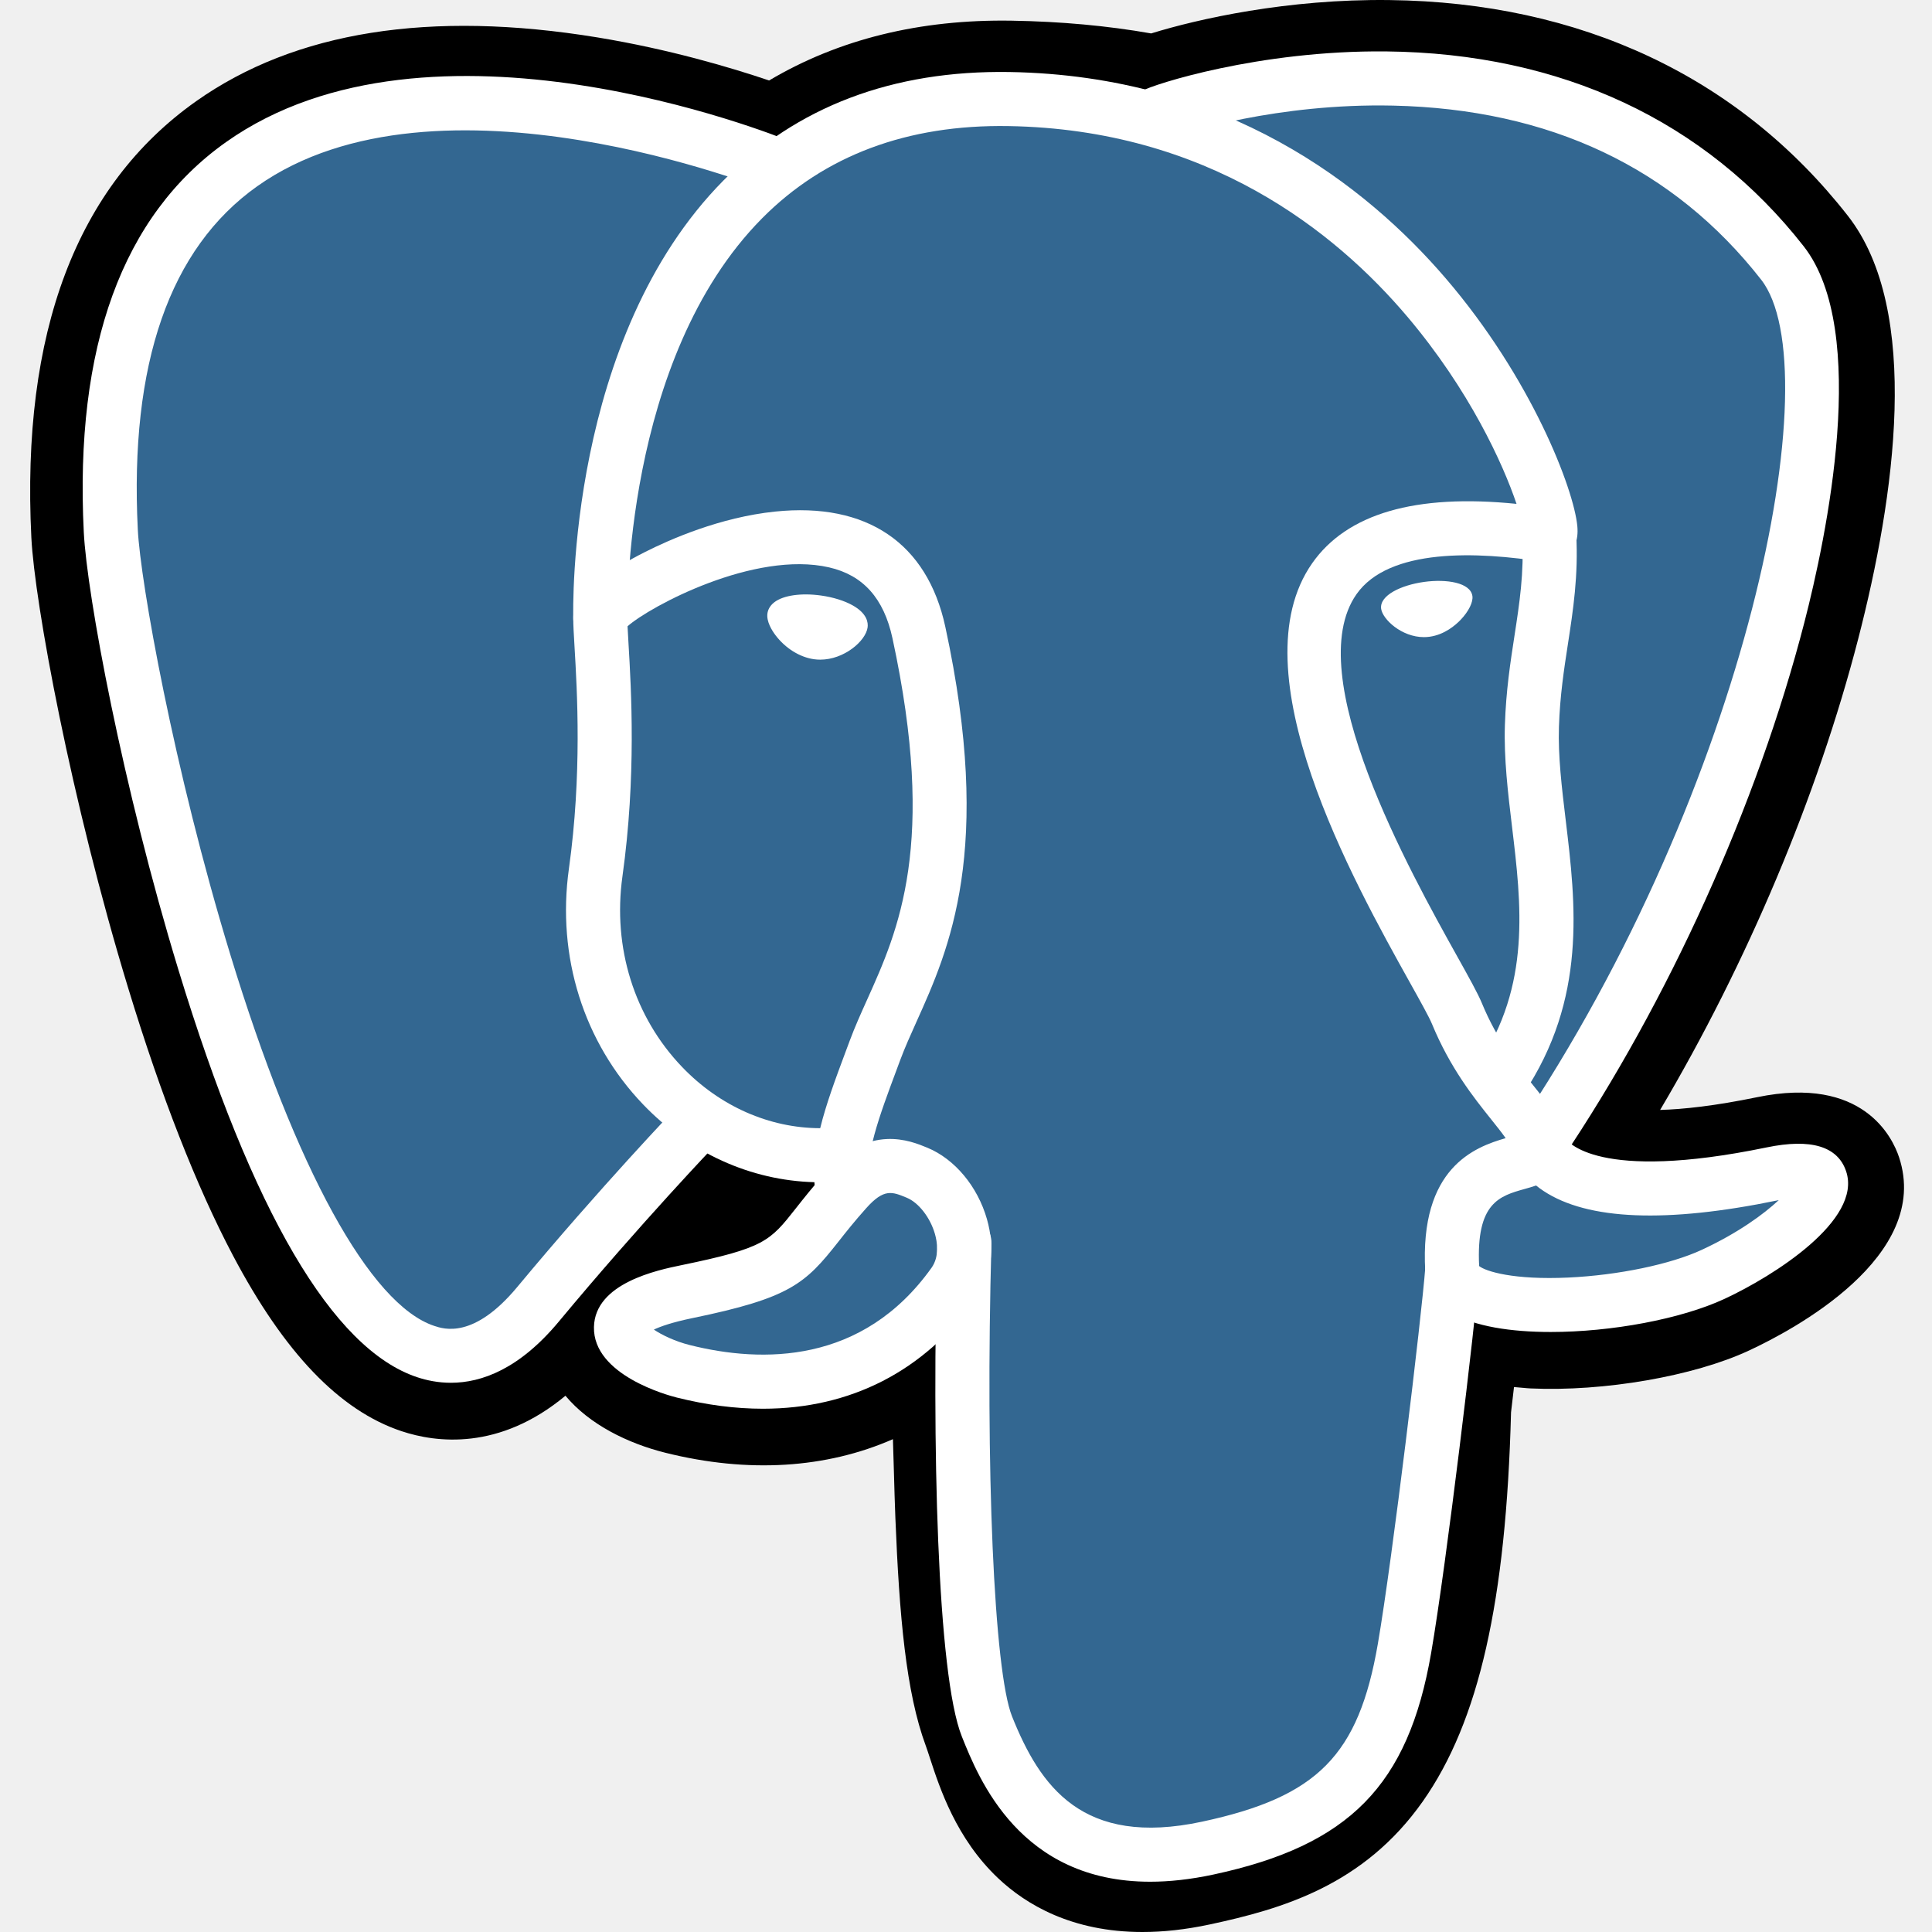
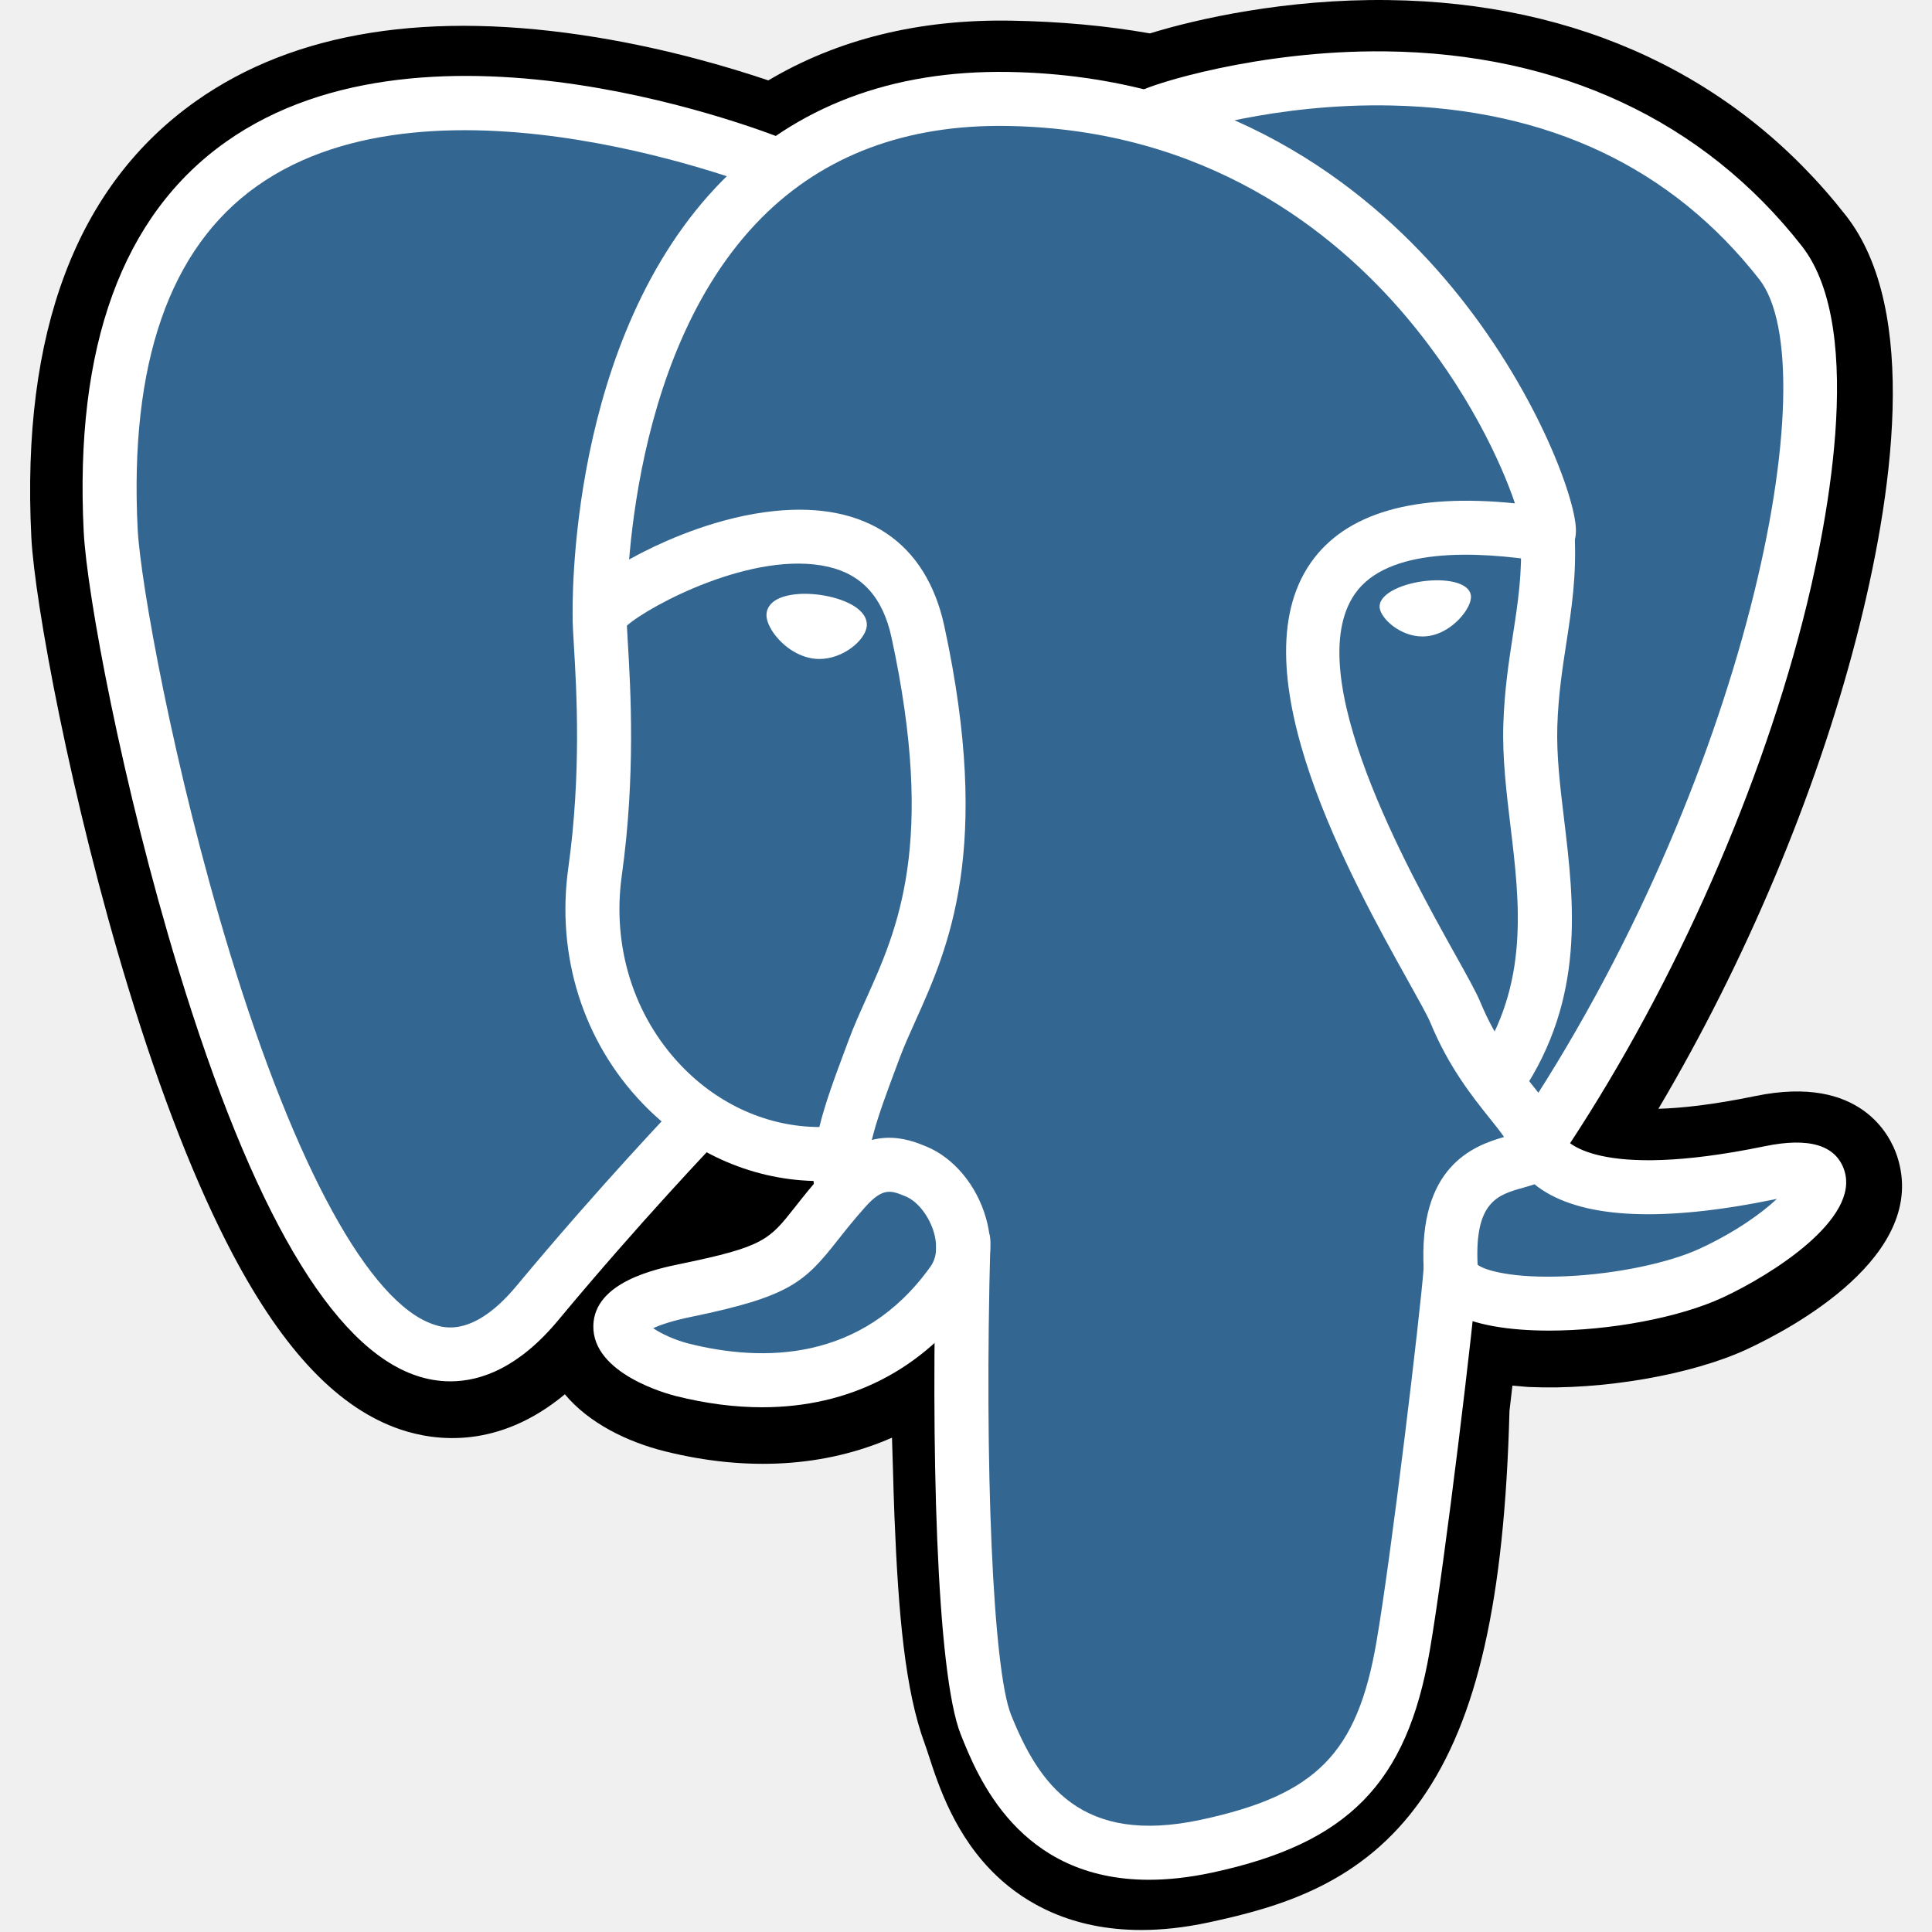
- <svg xmlns="http://www.w3.org/2000/svg" width="50" height="50" version="1.1" x="0" y="0" viewBox="0 0 511.469 511.469" style="enable-background:new 0 0 512 512" xml:space="preserve">
-   <g>
+ <svg xmlns="http://www.w3.org/2000/svg" width="60" height="60" version="1.1" x="0" y="0" viewBox="0 0 128 128" style="enable-background:new 0 0 512 512" xml:space="preserve">
+   <g transform="scale(0.25)">
    <path d="M378.585 372.354c3.254-27.104 2.279-31.079 22.467-26.689l5.125.45c15.523.706 35.83-2.497 47.76-8.039 25.681-11.916 40.91-31.812 15.587-26.584-57.763 11.916-61.734-7.643-61.734-7.643 60.994-90.5 86.492-205.381 64.483-233.502-60.029-76.703-163.937-40.432-165.675-39.49l-.553.102c-11.413-2.368-24.186-3.783-38.535-4.015-26.14-.43-45.974 6.853-61.02 18.265 0 0-185.366-76.369-176.743 96.041 1.834 36.676 52.572 277.525 113.086 204.777 22.118-26.601 43.492-49.093 43.492-49.093 10.614 7.051 23.321 10.648 36.649 9.356l1.03-.878c-.323 3.303-.18 6.533.412 10.358-15.587 17.418-11.007 20.477-42.174 26.892-31.533 6.499-13.007 18.069-.915 21.093 14.663 3.667 48.585 8.861 71.511-23.226l-.913 3.661c6.115 4.892 5.702 35.164 6.569 56.792.868 21.63 2.316 41.813 6.725 53.713 4.409 11.898 9.611 42.549 50.572 33.771 34.234-7.336 60.408-17.895 62.793-116.115" fill="#000000" opacity="1" data-original="#000000" />
    <path d="M302.436 511.469c-18.62.001-30.777-7.234-38.173-14.215-11.113-10.488-15.484-23.878-18.095-31.879-.409-1.255-.796-2.439-1.084-3.218-5.235-14.132-7.003-34.332-8.046-60.312-.154-3.842-.269-7.949-.386-12.14-.072-2.583-.155-5.574-.264-8.705-17.606 7.719-38.238 9.098-60.27 3.589-9.852-2.464-20.067-7.446-26.422-15.088-17.546 14.585-34.219 12.441-43.404 9.38-16.396-5.47-31.001-20.701-44.65-46.564-9.625-18.239-18.93-41.982-27.655-70.57-15.181-49.74-24.824-102.186-25.686-119.423C5.585 88.032 20.269 49.159 51.943 26.785 78.101 8.307 113.863 2.633 158.23 9.916c18.866 3.097 35.199 7.949 45.38 11.39 18.384-10.91 39.914-16.235 64.253-15.83 12.993.21 25.374 1.345 36.89 3.376 12.366-3.835 36.083-9.171 63.08-8.836 50.626.604 92.589 20.349 121.35 57.099 19.688 25.157 12.37 74.772 2.764 111.963-10.763 41.672-29.459 85.942-52.451 124.762 6.091-.173 14.438-1.055 25.688-3.377 28.061-5.795 35.849 10.709 37.565 15.906 8.699 26.333-28.244 45.835-39.775 51.186-14.589 6.777-38.344 10.896-57.775 10.012l-.899-.06-3.491-.306-.309 2.645c-.15 1.289-.307 2.64-.475 4.055-1.303 50.064-8.507 81.837-23.322 102.933-15.672 22.313-37.336 28.543-56.412 32.631-6.521 1.396-12.46 2.004-17.855 2.004zm-37.097-184.046c12.256 9.804 13.312 27.688 14.243 61.086.112 4.011.221 7.94.368 11.615.439 10.913 1.464 36.474 5.406 47.113.582 1.571 1.096 3.146 1.641 4.815 4.449 13.635 6.293 19.278 24.297 15.421 15.878-3.403 24.016-6.423 30.266-15.321 9.353-13.318 14.588-40.341 15.559-80.32l21.456.522-21.309-2.558c.207-1.733.398-3.369.578-4.913 1.863-16.005 3.334-28.647 14.757-36.808 7.209-5.151 15.317-5.837 22.349-5.197-5.803-5.916-7.64-11.983-8.203-14.752l-1.789-8.815 5.027-7.459c26.611-39.483 48.589-88.026 60.298-133.181 11.949-46.076 8.582-70.485 5.081-75.088-47.724-60.978-130.77-36.085-139.923-33.089l-1.603.869-8.038 1.48-4.117-.855c-10.446-2.167-22.06-3.368-34.519-3.57-19.345-.303-34.943 4.23-47.696 13.903l-9.793 7.427-11.363-4.681c-22.224-9.083-87.462-27.383-121.648-3.16-18.831 13.34-27.4 39.676-25.469 78.274.668 13.361 9.742 63.515 24.707 111.75 20.563 66.281 38.71 84.691 43.867 86.19.645-.27 2.931-1.461 6.558-5.822 22.314-26.837 43.542-49.214 44.435-50.153l12.425-13.076 15.024 9.983c5.17 3.435 10.851 5.437 16.686 5.915l35.656-30.379-5.175 52.917c-.099 1-.143 2.373.26 4.982l1.554 10.036-6.773 7.569c-.062.067-.122.136-.182.203l16.657 7.687z" fill="#000000" opacity="1" data-original="#000000" />
    <path fill="#336791" d="M469.529 311.491c-57.768 11.916-61.74-7.643-61.74-7.643 60.994-90.506 86.492-205.389 64.488-233.506-60.028-76.699-163.941-40.426-165.675-39.484l-.558.1c-11.413-2.369-24.186-3.781-38.541-4.015-26.139-.428-45.967 6.853-61.013 18.262 0 0-185.37-76.365-176.749 96.044 1.834 36.679 52.571 277.527 113.087 204.78 22.119-26.601 43.49-49.093 43.49-49.093 10.615 7.051 23.322 10.648 36.644 9.356l1.035-.878c-.322 3.303-.174 6.533.415 10.358-15.59 17.418-11.009 20.477-42.174 26.892-31.535 6.499-13.009 18.069-.914 21.093 14.663 3.667 48.587 8.861 71.508-23.226l-.914 3.661c6.108 4.892 10.398 31.824 9.679 56.238-.719 24.415-1.199 41.176 3.614 54.268s9.61 42.549 50.579 33.771c34.234-7.336 51.974-26.347 54.441-58.059 1.751-22.545 5.715-19.212 5.965-39.368l3.179-9.542c3.666-30.561.582-40.42 21.673-35.835l5.125.45c15.523.706 35.84-2.497 47.764-8.039 25.677-11.916 40.905-31.812 15.588-26.584h.004z" opacity="1" data-original="#336791" />
    <g fill="#fff">
      <path d="M304.483 498.16c-34.472.003-45.385-27.284-49.851-38.448-6.543-16.364-7.965-77.536-6.473-130.902.11-3.952 3.406-7.042 7.355-6.956a7.16 7.16 0 0 1 6.956 7.355c-1.662 59.434.682 113.252 5.454 125.187 7.396 18.486 18.619 34.659 50.31 27.866 30.569-6.554 41.442-17.56 46.536-47.104 3.895-22.573 11.601-86.856 12.554-99.556.295-3.942 3.741-6.894 7.673-6.601a7.157 7.157 0 0 1 6.601 7.673c-.992 13.232-8.674 77.459-12.723 100.916-6.044 35.054-21.667 50.955-57.643 58.669-6.124 1.313-11.692 1.901-16.749 1.901zM119.371 366.07c-3.326 0-6.344-.611-8.96-1.484-22.356-7.456-43.601-43.704-63.146-107.736-14.85-48.649-24.257-99.447-25.083-115.963-2.455-49.082 10.21-83.823 37.645-103.26 54.202-38.401 145.235-1.889 149.084-.317a7.16 7.16 0 0 1 3.917 9.334 7.157 7.157 0 0 1-9.334 3.917c-1.048-.427-87.698-35.079-135.417-1.236-23.16 16.425-33.791 46.99-31.597 90.846.694 13.868 9.466 63.321 24.477 112.499 17.349 56.837 37.025 92.679 53.983 98.336 2.601.868 10.518 3.508 21.978-10.271 22.019-26.491 42.248-47.636 42.45-47.846a7.155 7.155 0 0 1 10.12-.214 7.156 7.156 0 0 1 .215 10.119c-.199.207-20.096 21.008-41.778 47.094-10.402 12.505-20.399 16.181-28.554 16.182zM407.379 310.292a7.16 7.16 0 0 1-5.93-11.16c61.538-91.316 83.226-201.534 64.787-225.099-23.21-29.657-55.99-45.16-97.43-46.075-30.653-.677-55.175 7.164-59.208 8.543-.335.167-.689.31-1.059.426-4.337 1.361-7.675-1.025-8.935-3.817-1.489-3.301-.267-7.206 2.832-9.08 2.677-1.619 30.849-10.772 64.581-10.418 46.251.491 84.458 18.333 110.492 51.599 17.567 22.449 5.973 77.103.173 99.559-12.47 48.281-35.929 100.169-64.361 142.362a7.148 7.148 0 0 1-5.942 3.16z" fill="#ffffff" opacity="1" data-original="#ffffff" />
      <path d="M410.538 352.625c-10.637.001-20.184-1.502-25.9-4.926-6.021-3.606-7.171-8.535-7.321-11.152-1.563-27.447 13.131-32.886 21.281-35.236-1.036-1.487-2.401-3.191-3.806-4.947-4.587-5.731-10.87-13.582-15.721-25.342-.741-1.799-3.101-6.029-5.833-10.928-14.9-26.721-45.906-82.325-25.864-110.972 9.212-13.169 27.385-18.445 54.102-15.728-3.553-10.555-12.456-30.123-28.896-49.551-19.08-22.544-52.887-49.599-105.605-50.464-26.753-.446-48.717 7.77-65.206 24.4-36.962 37.279-35.709 105.118-35.692 105.798a7.16 7.16 0 0 1-6.972 7.337c-3.917.077-7.234-3.015-7.339-6.965-.08-3.024-1.475-74.526 39.787-116.201 19.346-19.537 44.774-29.167 75.656-28.683 57.508.943 94.523 30.177 115.448 54.535 22.806 26.549 33.994 55.875 34.917 65.676.739 7.862-5.301 9.342-5.992 9.486l-2.582.058c-18.028-2.887-41.322-3.755-49.9 8.507-14.902 21.3 14.207 73.502 26.637 95.793 3.194 5.728 5.501 9.865 6.564 12.441 4.071 9.87 9.39 16.517 13.664 21.856 3.802 4.75 7.098 8.869 8.311 13.762.626 1.014 8.575 11.835 53.403 2.584 11.779-2.436 18.868-.289 21.071 6.371 4.254 12.869-19.204 27.685-32.202 33.721-11.569 5.373-30.019 8.77-46.01 8.77zm-18.959-17.459c1.741 1.42 9.135 3.726 23.666 3.047 13.155-.618 27.003-3.499 35.277-7.34 9.624-4.469 16.411-9.447 20.377-13.154l-.323.065c-29.405 6.07-50.235 5.237-61.914-2.471a24.816 24.816 0 0 1-2.003-1.467c-.979.342-1.993.626-3.033.918-6.613 1.858-12.865 3.612-12.047 20.402zM201.985 372.941c-7.27 0-14.893-.978-22.807-2.959-2.272-.568-22.203-5.919-21.938-18.661.243-11.663 16.882-15.092 23.146-16.384 22.022-4.534 23.447-6.342 30.288-15.028 2.028-2.574 4.551-5.778 7.993-9.624 11.454-12.814 22.254-8.341 26.866-6.43 7.236 2.999 13.268 10.233 15.742 18.879 2.24 7.825 1.165 15.366-3.027 21.234-13.616 19.064-33.132 28.971-56.263 28.973zM173.1 351.988c2.077 1.415 5.616 3.123 9.551 4.107 19.098 4.778 45.695 5.112 63.947-20.447 2.163-3.028 1.501-6.922.914-8.973-1.244-4.344-4.311-8.289-7.459-9.594-3.885-1.61-6.029-2.495-10.712 2.744l-.005.004c-3.143 3.511-5.414 6.394-7.417 8.937-8.738 11.093-12.738 14.857-38.646 20.192-5.352 1.104-8.438 2.214-10.173 3.03zm50.904-36.933h.011z" fill="#ffffff" opacity="1" data-original="#ffffff" />
      <path d="M222.975 321.91a7.16 7.16 0 0 1-7.066-6.073 32.81 32.81 0 0 1-.311-2.868c-16.825-.45-33.024-7.727-45.351-20.589-15.73-16.411-22.888-39.145-19.64-62.372 3.495-24.994 2.186-47.064 1.484-58.921-.196-3.312-.338-5.705-.327-7.373.015-2.182.053-7.977 18.916-17.538 6.639-3.366 19.949-9.237 34.5-10.743 24.26-2.52 40.278 8.312 45.074 30.483 12.799 59.195 1.006 85.396-7.605 104.527-1.594 3.542-3.1 6.888-4.301 10.118l-1.066 2.864c-4.511 12.09-8.406 22.532-7.224 30.241a7.156 7.156 0 0 1-7.083 8.244zm-56.841-156.111c.054 1.197.145 2.711.247 4.441.732 12.354 2.096 35.348-1.596 61.751-2.637 18.857 3.121 37.258 15.797 50.484 9.97 10.401 23.08 16.159 36.555 16.199 1.549-6.358 4.046-13.052 6.732-20.254l1.06-2.843c1.368-3.684 2.971-7.244 4.667-11.011 8.229-18.283 18.47-41.036 6.666-95.625-2.281-10.544-7.765-16.674-16.769-18.736-19.725-4.519-47.39 10.303-53.359 15.594z" fill="#ffffff" opacity="1" data-original="#ffffff" />
      <path d="M205.53 162.734c-.331 2.342 4.287 8.59 10.308 9.425 6.011.838 11.156-4.045 11.482-6.384.326-2.342-4.286-4.921-10.31-5.759-6.014-.84-11.162.382-11.48 2.718z" fill="#ffffff" opacity="1" data-original="#ffffff" />
      <path d="M217.142 174.635c-.541 0-1.086-.036-1.633-.112-3.782-.525-7.602-2.907-10.216-6.372-.923-1.225-2.427-3.598-2.126-5.745.112-.811.528-1.986 1.868-3.001 2.387-1.807 7.102-2.479 12.305-1.751 3.198.445 6.171 1.367 8.37 2.596 3.866 2.16 4.15 4.595 3.973 5.855-.505 3.622-6.236 8.53-12.541 8.53zm-9.213-11.448c.366 1.599 3.787 5.991 8.236 6.609 4.487.617 8.198-2.925 8.742-4.216-.519-.76-3.276-2.513-8.226-3.202-4.879-.679-7.995.22-8.752.809zM388.618 157.96c.326 2.342-4.286 8.59-10.308 9.425-6.016.838-11.16-4.045-11.49-6.384-.318-2.342 4.295-4.921 10.312-5.759s11.16.382 11.487 2.72v-.002z" fill="#ffffff" opacity="1" data-original="#ffffff" />
      <path d="M376.959 168.671c-5.926 0-10.93-4.732-11.321-7.503-.486-3.564 5.332-6.273 11.328-7.108 6.001-.838 12.337.18 12.832 3.736h.001c.222 1.599-.991 4.058-3.092 6.264-1.378 1.448-4.281 3.959-8.235 4.507-.508.071-1.015.104-1.513.104zm3.902-12.507c-1.072 0-2.263.077-3.564.259-6.284.876-9.436 3.377-9.295 4.418.225 1.602 4.757 6.101 10.143 5.363 3.237-.449 5.673-2.566 6.836-3.788 1.817-1.909 2.539-3.688 2.457-4.291-.116-.822-2.474-1.961-6.577-1.961zM397.289 292.868a7.158 7.158 0 0 1-5.941-11.141c13.984-20.885 11.416-42.254 8.932-62.919-1.065-8.867-2.167-18.034-1.881-26.854.289-9.061 1.44-16.527 2.552-23.746 1.311-8.511 2.549-16.551 2.035-26.069a7.157 7.157 0 0 1 6.762-7.533c3.948-.194 7.32 2.814 7.533 6.762.593 11.001-.818 20.16-2.181 29.019-1.047 6.799-2.131 13.828-2.392 22.028-.251 7.733.738 15.967 1.787 24.685 2.664 22.171 5.684 47.3-11.251 72.592a7.154 7.154 0 0 1-5.955 3.176z" fill="#ffffff" opacity="1" data-original="#ffffff" />
    </g>
  </g>
</svg>
